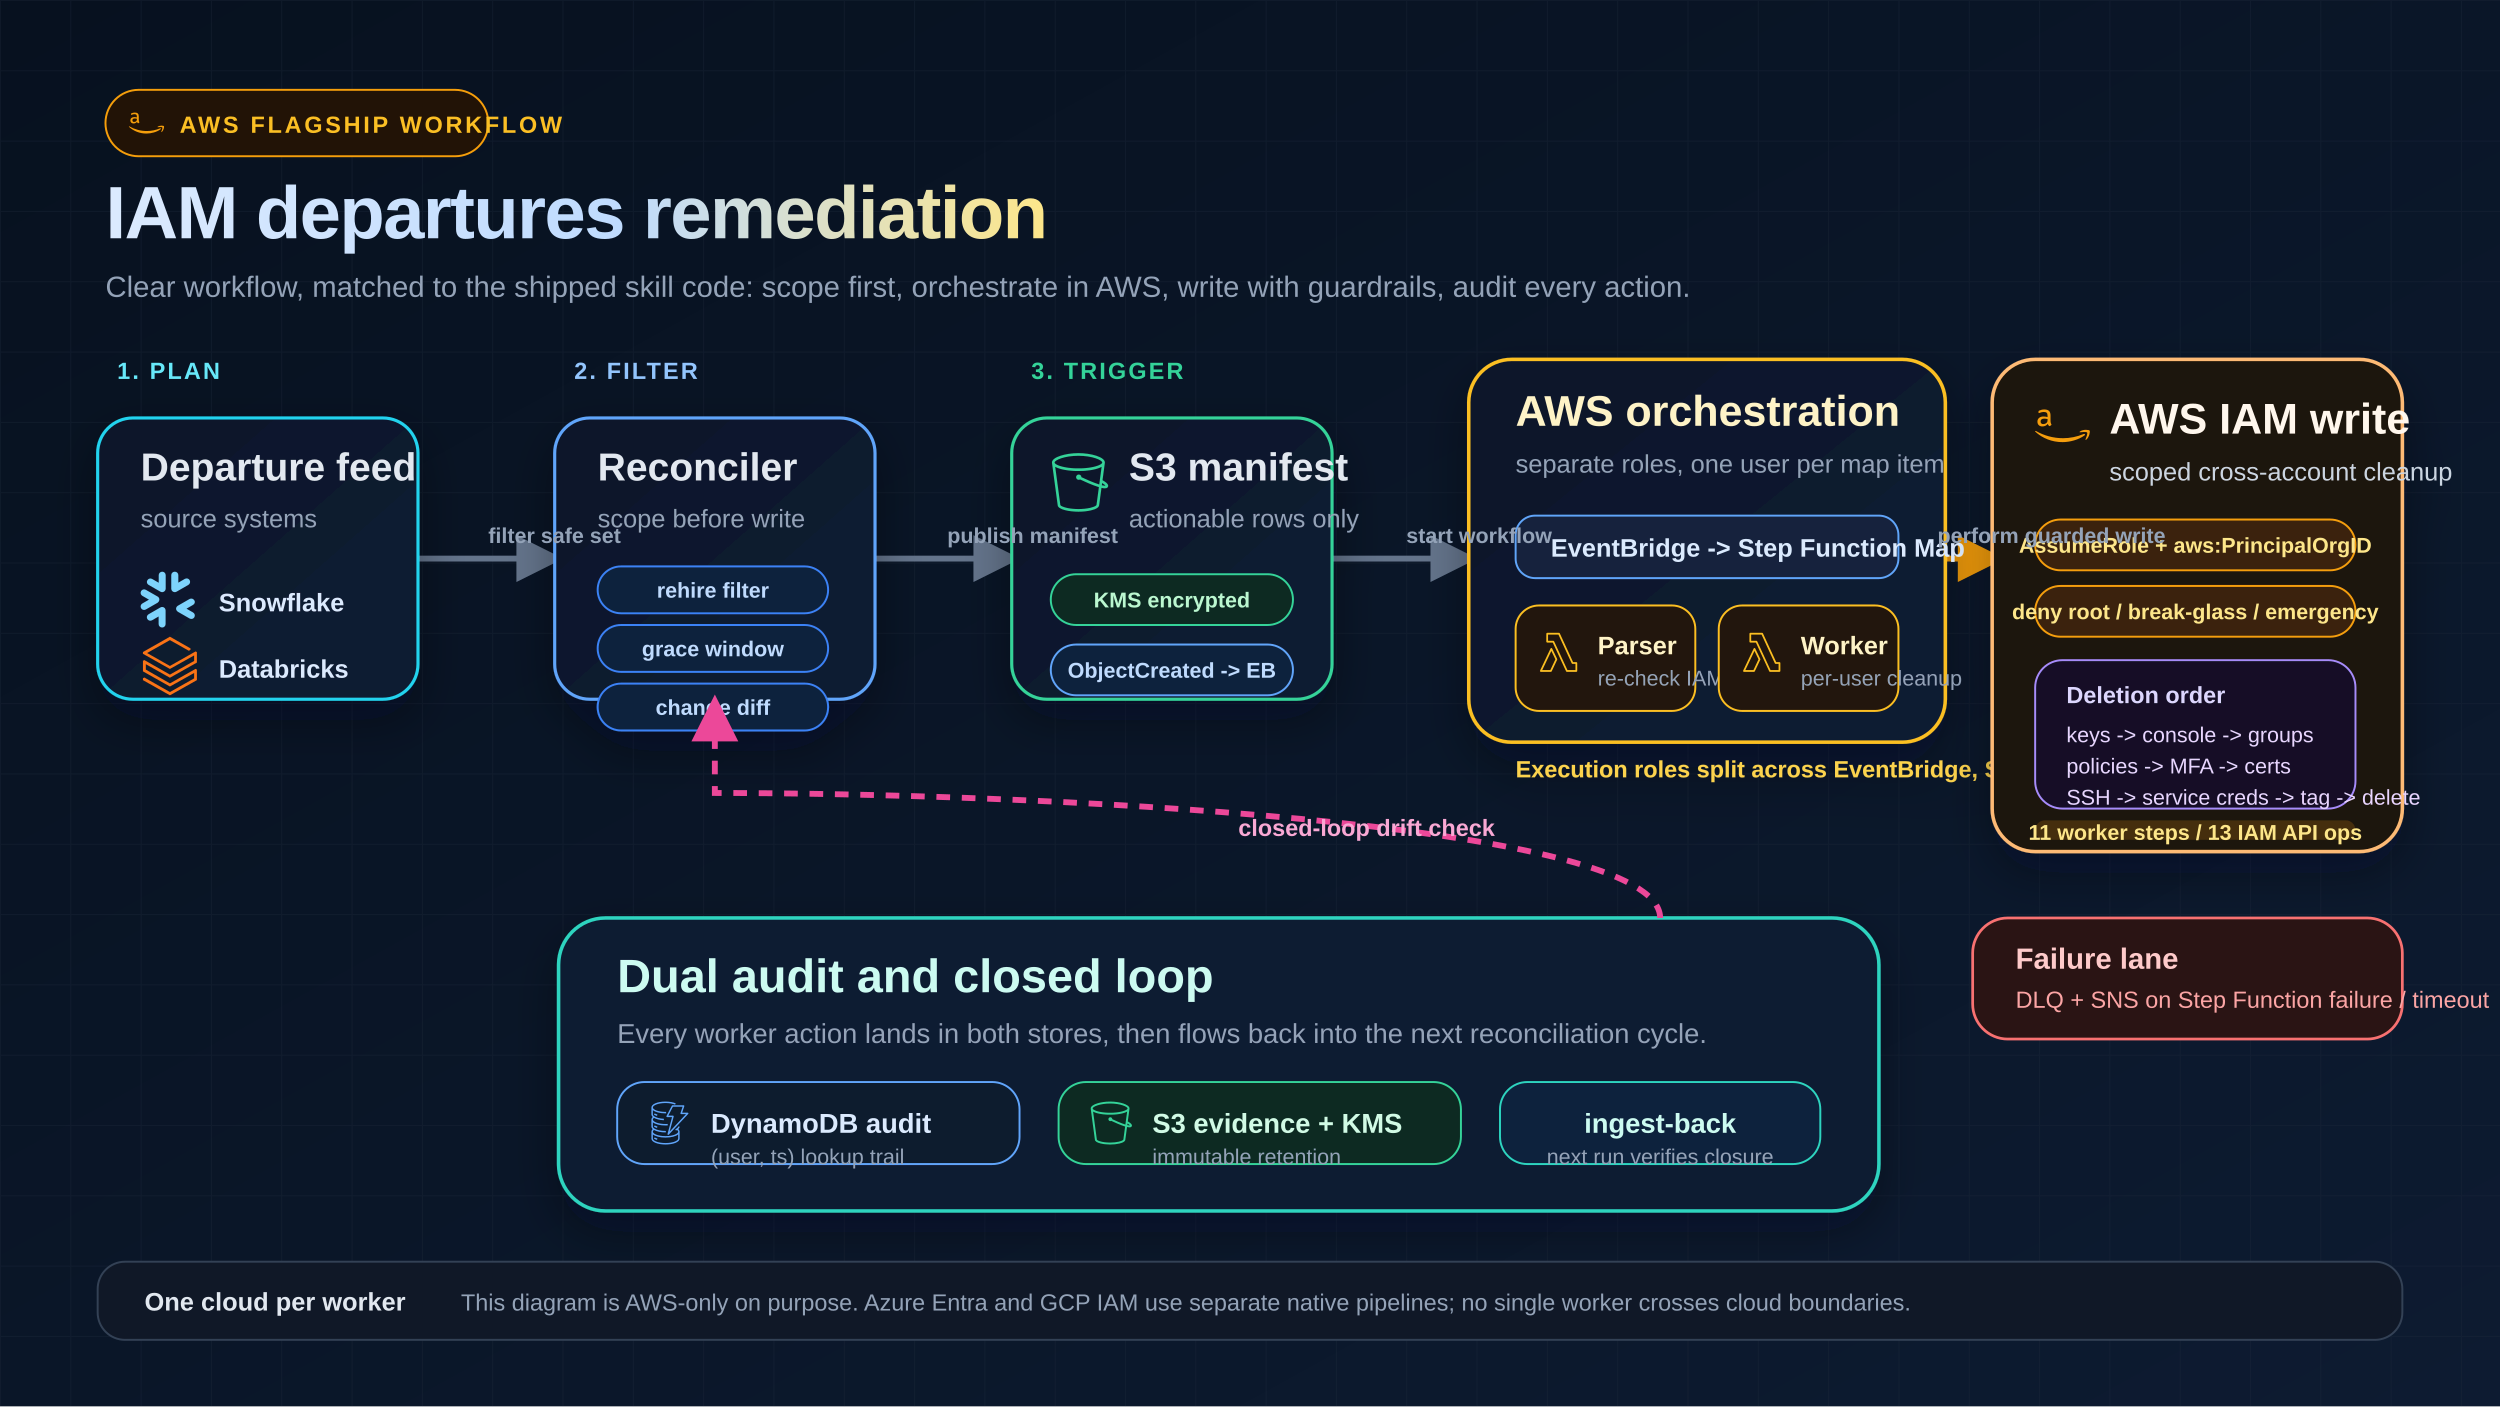
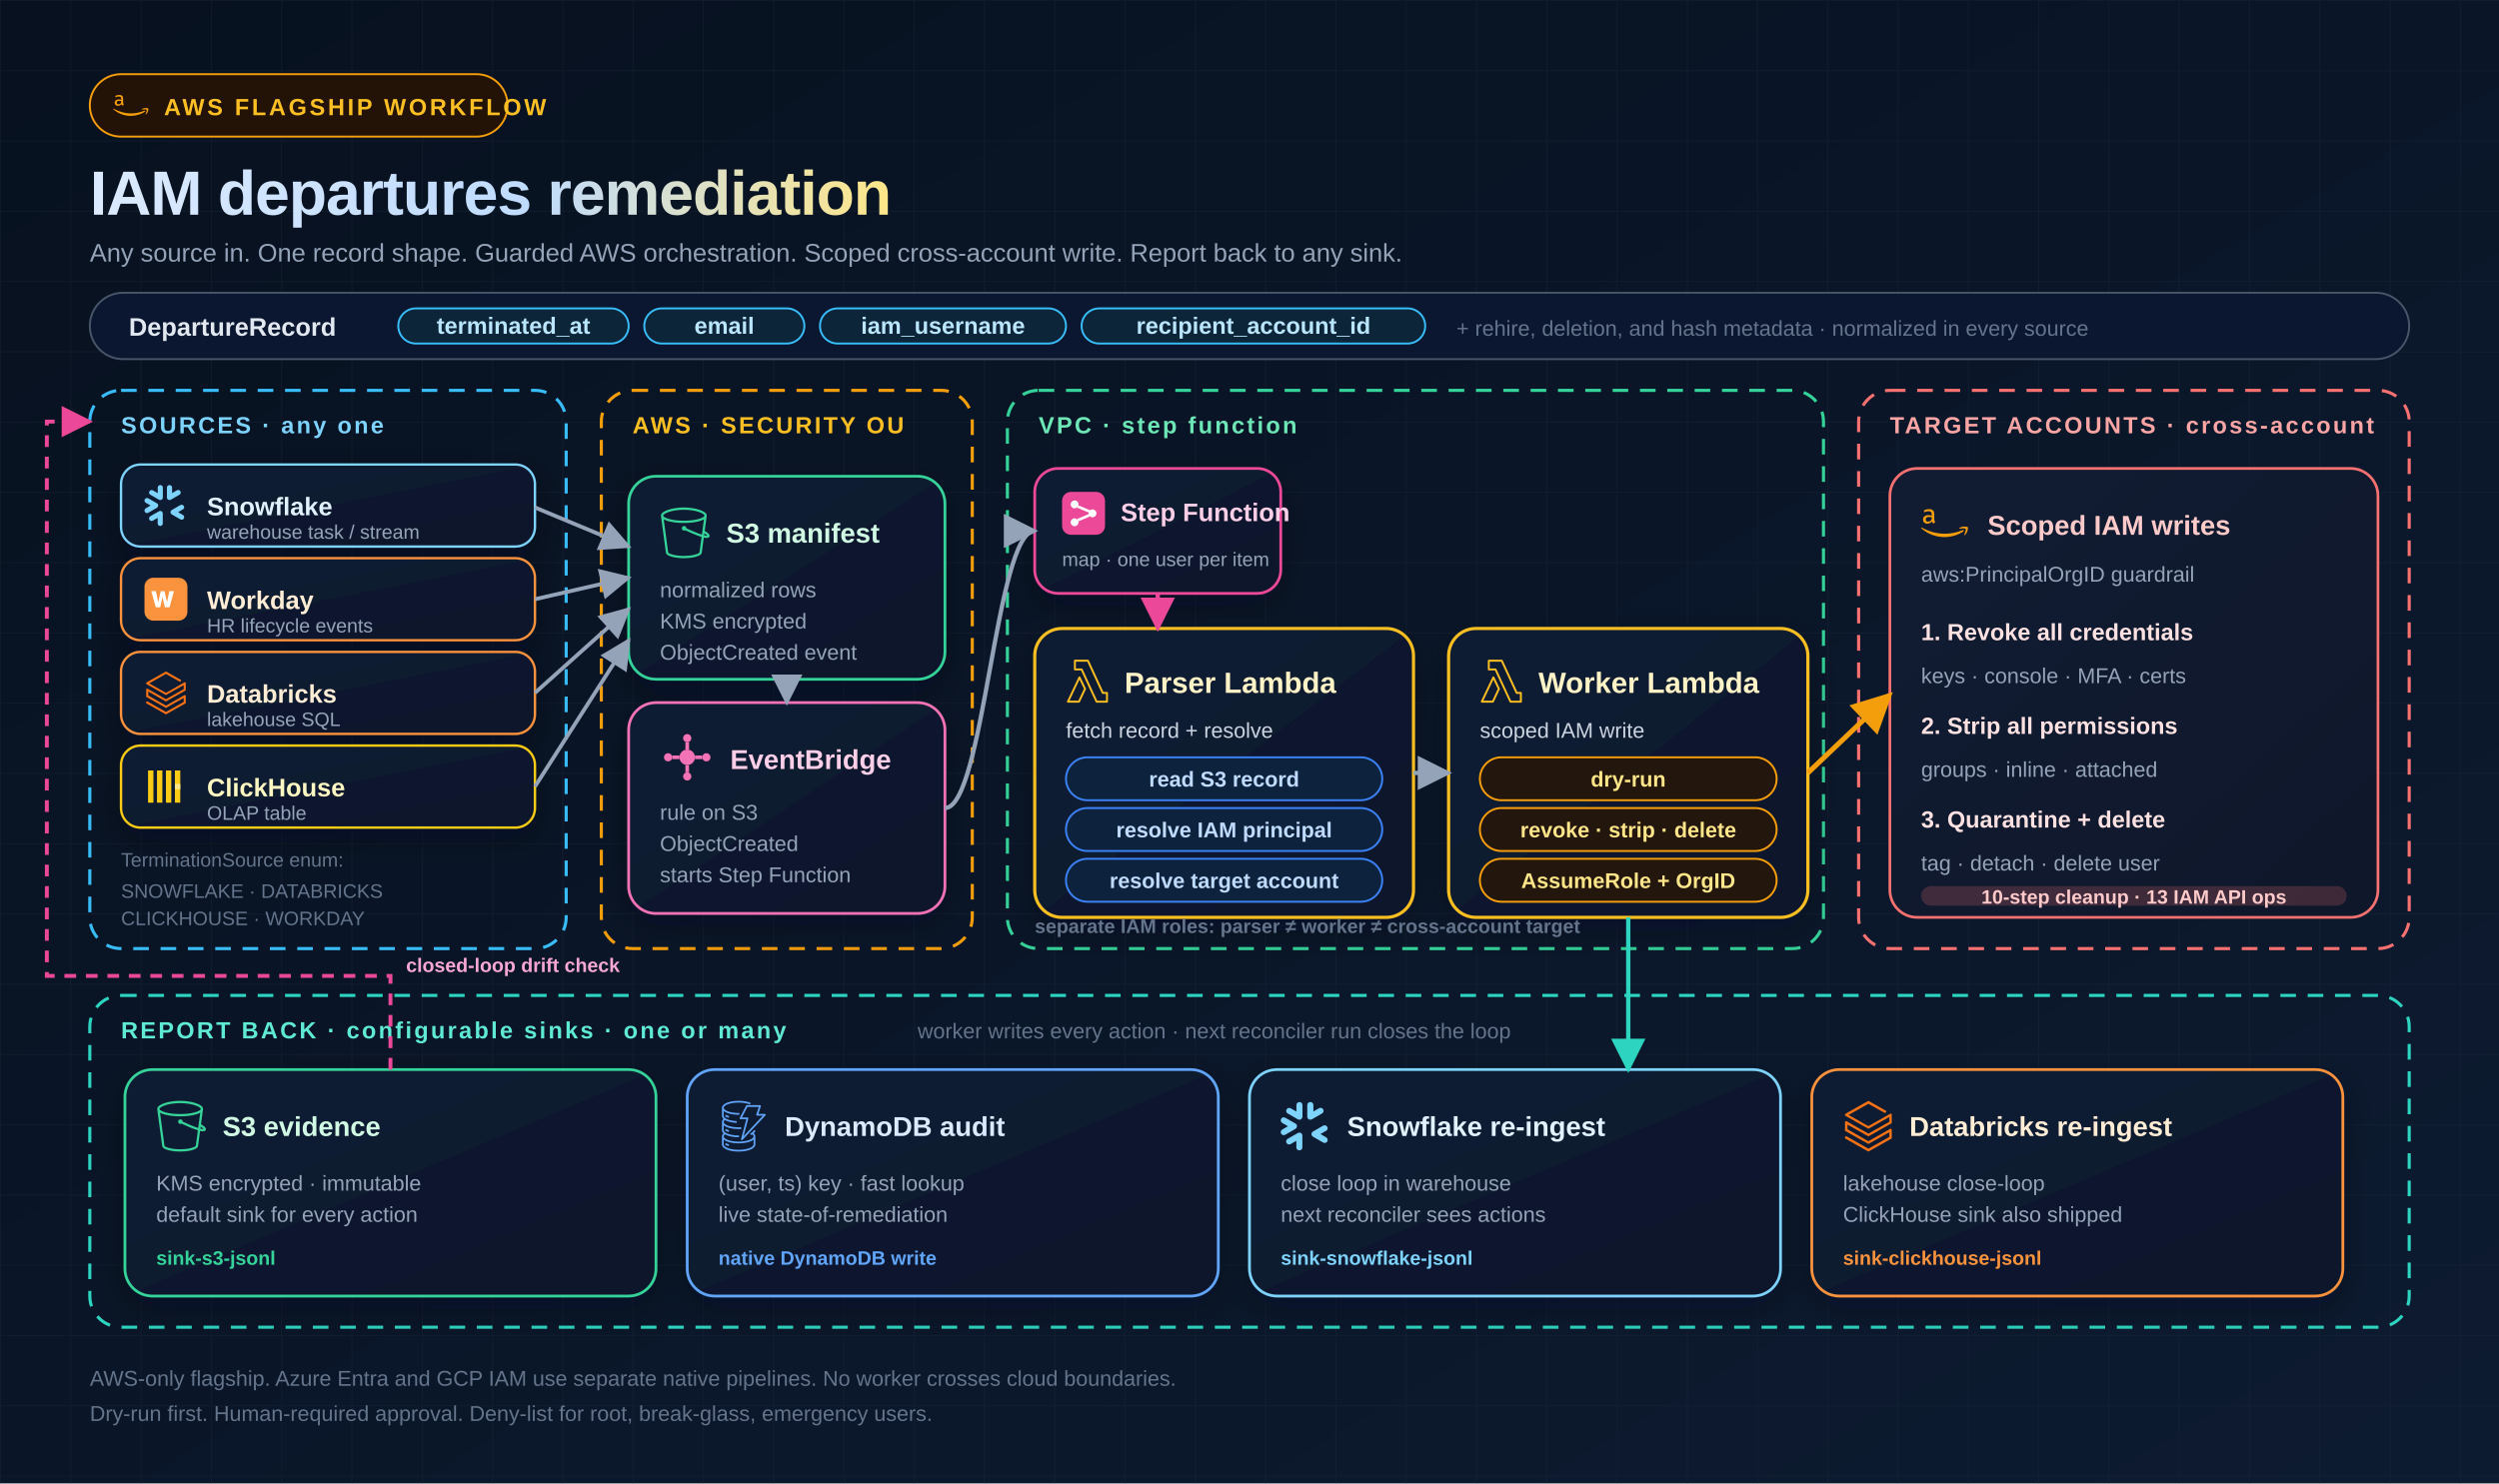
- <svg xmlns="http://www.w3.org/2000/svg" width="1280" height="720" viewBox="0 0 1280 720" role="img" aria-labelledby="title desc">
+ <svg xmlns="http://www.w3.org/2000/svg" width="1280" height="760" viewBox="0 0 1280 760" role="img" aria-labelledby="title desc">
  <defs>
    <linearGradient id="bg" x1="0" y1="0" x2="1" y2="1">
      <stop offset="0%" stop-color="#07111f" />
      <stop offset="100%" stop-color="#0d1b31" />
    </linearGradient>
    <linearGradient id="panel" x1="0" y1="0" x2="1" y2="1">
-       <stop offset="0%" stop-color="#0f172a" />
-       <stop offset="100%" stop-color="#111c33" />
+       <stop offset="0%" stop-color="#111c33" />
+       <stop offset="100%" stop-color="#0f172a" />
    </linearGradient>
    <linearGradient id="headline" x1="0" y1="0" x2="1" y2="0">
      <stop offset="0%" stop-color="#dbeafe" />
      <stop offset="55%" stop-color="#bfdbfe" />
      <stop offset="100%" stop-color="#fde68a" />
    </linearGradient>
    <pattern id="grid" x="0" y="0" width="36" height="36" patternUnits="userSpaceOnUse">
      <path d="M36 0H0V36" fill="none" stroke="#1e293b" stroke-opacity="0.35" stroke-width="1" />
    </pattern>
    <filter id="shadow" x="-20%" y="-20%" width="140%" height="140%">
-       <feDropShadow dx="0" dy="10" stdDeviation="12" flood-color="#020617" flood-opacity="0.35" />
+       <feDropShadow dx="0" dy="6" stdDeviation="8" flood-color="#020617" flood-opacity="0.35" />
    </filter>
    <marker id="arrow" viewBox="0 0 10 10" refX="9" refY="5" markerWidth="8" markerHeight="8" orient="auto">
-       <path d="M0 0 L10 5 L0 10 z" fill="#64748b" />
+       <path d="M0 0 L10 5 L0 10 z" fill="#94a3b8" />
    </marker>
    <marker id="arrowWarm" viewBox="0 0 10 10" refX="9" refY="5" markerWidth="8" markerHeight="8" orient="auto">
      <path d="M0 0 L10 5 L0 10 z" fill="#f59e0b" />
    </marker>
+     <marker id="arrowSink" viewBox="0 0 10 10" refX="9" refY="5" markerWidth="8" markerHeight="8" orient="auto">
+       <path d="M0 0 L10 5 L0 10 z" fill="#2dd4bf" />
+     </marker>
    <marker id="arrowLoop" viewBox="0 0 10 10" refX="9" refY="5" markerWidth="8" markerHeight="8" orient="auto">
      <path d="M0 0 L10 5 L0 10 z" fill="#ec4899" />
    </marker>
    <symbol id="aws" viewBox="0 0 24 24">
      <path fill="#f59e0b" d="M6.763 10.036c0 .296.032.535.088.71.064.176.144.368.256.576.04.063.056.127.056.183 0 .08-.048.16-.152.24l-.503.335a.383.383 0 0 1-.208.072c-.08 0-.16-.04-.239-.112a2.47 2.47 0 0 1-.287-.375 6.18 6.18 0 0 1-.248-.471c-.622.734-1.405 1.101-2.347 1.101-.67 0-1.205-.191-1.596-.574-.391-.384-.59-.894-.59-1.533 0-.678.239-1.23.726-1.644.487-.415 1.133-.623 1.955-.623.272 0 .551.024.846.064.296.04.6.104.918.176v-.583c0-.607-.127-1.03-.375-1.277-.255-.248-.686-.367-1.3-.367-.28 0-.568.031-.863.103-.295.072-.583.16-.862.272a2.287 2.287 0 0 1-.28.104.488.488 0 0 1-.127.023c-.112 0-.168-.08-.168-.247v-.391c0-.128.016-.224.056-.28a.597.597 0 0 1 .224-.167c.279-.144.614-.264 1.005-.36a4.84 4.84 0 0 1 1.246-.151c.95 0 1.644.216 2.091.647.439.43.662 1.085.662 1.963v2.586zm-3.24 1.214c.263 0 .534-.048.822-.144.287-.096.543-.271.758-.51.128-.152.224-.32.272-.512.047-.191.08-.423.08-.694v-.335a6.66 6.66 0 0 0-.735-.136 6.02 6.02 0 0 0-.75-.048c-.535 0-.926.104-1.19.32-.263.215-.39.518-.39.917 0 .375.095.655.295.846.191.2.47.296.838.296zM21.698 16.207c-2.626 1.94-6.442 2.969-9.722 2.969-4.598 0-8.74-1.7-11.87-4.526-.247-.223-.024-.527.272-.351 3.384 1.963 7.559 3.153 11.877 3.153 2.914 0 6.114-.607 9.06-1.852.439-.2.814.287.383.607zM22.792 14.961c-.336-.43-2.22-.207-3.074-.103-.255.032-.295-.192-.063-.36 1.5-1.053 3.967-.75 4.254-.399.287.36-.08 2.826-1.485 4.007-.215.184-.423.088-.327-.151.32-.79 1.03-2.57.695-2.994z" />
    </symbol>
    <symbol id="lambda" viewBox="0 0 24 24">
      <path fill="#fbbf24" d="M4.986 0c-.294.003-.533.247-.534.548L4.446 5.456c0 .145.06.283.159.389a.532.532 0 0 0 .381.156h3.428l8.197 17.68a.536.536 0 0 0 .488.318h5.811c.297 0 .543-.245.543-.548V18.544c0-.303-.239-.548-.542-.548h-2.014L12.739.315C12.647.124 12.456 0 12.245 0h-7.254Zm.54 1.091h6.368l8.16 17.68a.536.536 0 0 0 .488.318h1.818v3.817H17.437L9.24 5.226a.536.536 0 0 0-.488-.318H5.522Zm2.014 8.237c-.21.001-.394.119-.486.31L.6 23.213a.551.551 0 0 0 .031.528.533.533 0 0 0 .454.25h6.169a.547.547 0 0 0 .497-.31l3.38-7.166a.54.54 0 0 0-.003-.469L8.036 9.637a.547.547 0 0 0-.494-.31Zm.006 1.804 2.488 5.152-3.121 6.621H1.946Z" />
    </symbol>
    <symbol id="s3" viewBox="0 0 24 24">
      <path fill="#34d399" d="M20.913 13.147l.12-.895c.947.576 1.258.922 1.354 1.071-.16.031-.562.046-1.474-.176zm-2.174 7.988a.547.547 0 0 0-.005.073c0 .084-.207.405-1.124.768a10.28 10.28 0 0 1-1.438.432c-1.405.325-3.128.504-4.853.504-4.612 0-7.412-1.184-7.412-1.704a.547.547 0 0 0-.005-.073L1.81 5.602c.135.078.28.154.432.227.042.02.086.038.128.057.134.062.272.122.417.18l.179.069c.154.058.314.114.478.168.043.013.084.029.13.043.207.065.423.127.646.187l.176.044c.175.044.353.087.534.127a23.414 23.414 0 0 0 .843.17l.121.023c.252.045.508.085.768.122.071.011.144.02.216.03.2.027.4.053.604.077l.24.027c.245.026.49.05.74.07l.081.009c.275.022.552.04.83.056l.233.012c.21.01.422.018.633.025a33.088 33.088 0 0 0 2.795-.026l.232-.011c.278-.016.555-.034.83-.056l.08-.008c.25-.02.497-.045.742-.072l.238-.026c.205-.024.408-.05.609-.077.07-.01.141-.019.211-.03.261-.037.519-.078.772-.122l.111-.02c.215-.04.427-.082.634-.125l.212-.047c.186-.041.368-.085.546-.13l.166-.042c.225-.06.444-.122.654-.189.04-.012.077-.026.115-.038a10.6 10.6 0 0 0 .493-.173c.058-.021.114-.044.17-.066.15-.06.293-.12.43-.185.038-.017.079-.034.116-.052.153-.073.3-.15.436-.228l-.976 7.245c-2.488-.78-5.805-2.292-7.311-3a1.09 1.09 0 0 0-1.088-1.085c-.6 0-1.088.489-1.088 1.088 0 .6.488 1.089 1.088 1.089.196 0 .378-.056.537-.148 1.72.812 5.144 2.367 7.715 3.15zm-7.42-20.047c5.677 0 9.676 1.759 9.75 2.736l-.014.113c-.01.033-.031.067-.048.101-.015.028-.026.057-.047.087-.024.033-.058.068-.09.102-.028.03-.051.06-.084.09-.038.035-.087.07-.133.105-.04.03-.074.06-.119.091-.053.036-.116.071-.177.107-.05.03-.095.06-.15.09-.068.036-.147.073-.222.11-.059.028-.114.057-.177.085-.084.038-.177.074-.268.111-.068.027-.13.054-.203.082-.097.036-.205.072-.31.107-.075.026-.148.053-.228.079-.111.035-.233.069-.35.103-.085.024-.165.05-.253.073-.124.034-.258.065-.389.098-.093.022-.181.046-.278.068-.139.032-.287.061-.433.091-.098.02-.191.041-.293.06-.155.03-.32.057-.482.084-.1.018-.198.036-.302.052-.166.026-.342.048-.515.072-.11.014-.213.03-.325.044-.181.023-.372.041-.56.06-.11.012-.218.025-.332.036-.188.016-.386.029-.58.043-.122.009-.24.02-.364.028-.207.012-.422.02-.635.028-.12.005-.234.012-.354.016a35.605 35.605 0 0 1-2.069 0c-.12-.004-.234-.011-.352-.016-.214-.008-.43-.016-.637-.028-.122-.008-.238-.02-.36-.027-.195-.015-.394-.028-.584-.044-.11-.01-.215-.024-.324-.035-.19-.02-.384-.038-.568-.06l-.315-.044c-.176-.024-.355-.046-.525-.073-.1-.015-.192-.033-.29-.05-.167-.028-.335-.055-.494-.086-.096-.018-.183-.038-.276-.056-.151-.032-.305-.062-.45-.095-.09-.02-.173-.043-.26-.064-.138-.034-.277-.067-.407-.102-.082-.022-.157-.046-.235-.069a11.75 11.75 0 0 1-.368-.108c-.075-.024-.141-.049-.213-.073-.11-.037-.223-.075-.325-.113-.067-.025-.125-.051-.188-.077-.096-.038-.195-.076-.282-.115-.06-.027-.11-.054-.166-.08-.08-.039-.162-.077-.233-.116-.052-.028-.094-.055-.142-.084-.063-.038-.13-.075-.185-.113-.043-.029-.075-.058-.113-.086-.048-.037-.098-.073-.139-.11-.032-.029-.054-.057-.08-.087-.033-.035-.069-.07-.093-.104-.02-.03-.031-.058-.046-.086-.018-.035-.039-.068-.049-.102l-.015-.113c.076-.977 4.074-2.736 9.748-2.736zm12.182 12.124c-.118-.628-.84-1.291-2.31-2.128l.963-7.16a.531.531 0 0 0 .005-.073C22.16 1.581 16.447 0 11.32 0 6.194 0 .482 1.581.482 3.851a.58.58 0 0 0 .005.072L2.819 21.25c.071 2.002 5.236 2.75 8.5 2.75 1.805 0 3.615-.188 5.098-.531.598-.138 1.133-.3 1.592-.48 1.18-.467 1.789-1.053 1.813-1.739l.945-7.018c.557.131 1.016.197 1.389.197.54 0 .902-.137 1.134-.413a.956.956 0 0 0 .21-.804Z" />
    </symbol>
    <symbol id="dynamo" viewBox="0 0 24 24">
      <path fill="#60a5fa" d="M16.606 20.705v-2.371c-1.263 1.082-3.884 1.795-7.066 1.795-3.184 0-5.805-.714-7.068-1.797v2.369c0 1.168 2.903 2.47 7.068 2.47 4.16 0 7.06-1.3 7.066-2.466zm.001-6.765l.817-.005v.005c0 .517-.258.998-.75 1.441.601.54.75 1.071.75 1.449a1661.7 1661.7 0 0 0 0 3.87c0 1.881-3.389 3.3-7.884 3.3-4.471 0-7.846-1.404-7.88-3.27a583.119 583.119 0 0 1-.003-3.909c.001-.375.15-.9.745-1.437-.592-.538-.743-1.062-.746-1.435v-3.892c.002-.377.153-.903.747-1.438-.593-.54-.744-1.062-.747-1.435 0-1.357-.002-2.735.002-3.897C1.674 1.412 5.056 0 9.54 0c2.159 0 4.233.356 5.689.974l-.315.766c-1.36-.58-3.319-.91-5.374-.91-4.165 0-7.067 1.3-7.067 2.47 0 1.168 2.902 2.47 7.067 2.47.115 0 .222 0 .334-.005l.033.828c-.122.006-.245.006-.367.006-3.184 0-5.805-.714-7.068-1.798v2.38c.005.45.45.843.821 1.093 1.116.736 3.114 1.239 5.34 1.342l-.037.829c-2.254-.105-4.23-.59-5.5-1.332-.318.245-.623.573-.623.952 0 1.168 2.902 2.47 7.067 2.47.411 0 .812-.014 1.203-.042l.06.826c-.41.03-.833.045-1.263.045-3.184 0-5.805-.713-7.068-1.797v2.368c.005.462.449.855.821 1.104 1.275.842 3.67 1.366 6.247 1.366h.182v.83H9.54c-2.62 0-4.99-.507-6.444-1.359-.317.245-.623.574-.623.954 0 1.168 2.902 2.47 7.067 2.47 4.159 0 7.058-1.298 7.066-2.465v-.007c0-.377-.303-.705-.62-.948a5.732 5.732 0 0 1-.662.336l-.316-.764c.3-.128.56-.266.776-.412.376-.254.823-.651.823-1.1zm4.377-6.915h-2.717a.406.406 0 0 1-.332-.173.42.42 0 0 1-.055-.375l1.204-3.597h-5.403l-2.583 4.974h2.623c.128 0 .248.06.325.164a.418.418 0 0 1 .069.36l-2.249 8.365zm1.249-.128l-10.89 11.608a.408.408 0 0 1-.498.075.418.418 0 0 1-.192-.471l2.534-9.426h-2.766a.407.407 0 0 1-.349-.2.418.418 0 0 1-.012-.407l3.014-5.804a.408.408 0 0 1 .36-.222h6.22c.132 0 .256.065.332.174a.422.422 0 0 1 .055.374l-1.204 3.598h3.1c.164 0 .31.099.375.251a.422.422 0 0 1-.08.45zM3.085 20.723a8.107 8.107 0 0 0 1.72.72l.233-.794a7.32 7.32 0 0 1-1.546-.645zm1.72-5.984l.233-.795a7.262 7.262 0 0 1-1.546-.646l-.407.72a8.051 8.051 0 0 0 1.72.72zm-1.72-7.427l.407-.719c.418.244.939.462 1.546.646l-.232.794a8.046 8.046 0 0 1-1.72-.72Z" />
    </symbol>
    <symbol id="snowflake" viewBox="0 0 24 24">
      <path fill="#7dd3fc" d="M7.602 12.4c.038-.151.076-.304.076-.456 0-.114-.038-.228-.038-.342-.114-.343-.304-.647-.646-.838l-4.87-2.777c-.685-.38-1.56-.152-1.94.533-.381.685-.153 1.56.532 1.94l2.701 1.56-2.701 1.56c-.685.38-.913 1.256-.533 1.94.38.685 1.256.914 1.94.533l4.832-2.777c.343-.267.571-.533.647-.876zm1.332 2.626c-.266-.038-.57.038-.837.19l-4.832 2.777c-.685.38-.913 1.256-.532 1.94.38.686 1.255.914 1.94.533l2.701-1.56v3.12c0 .8.647 1.408 1.446 1.408.799 0 1.407-.647 1.407-1.408v-5.592c0-.761-.57-1.37-1.293-1.408zm4.946-6.088c.266.038.57-.038.837-.19l4.832-2.777c.685-.38.913-1.256.532-1.94-.38-.686-1.255-.914-1.94-.533l-2.701 1.56V1.975c0-.799-.647-1.408-1.446-1.408-.799 0-1.446.609-1.446 1.408V7.53c0 .76.609 1.37 1.332 1.407zM3.265 5.97l4.832 2.777c.266.152.533.19.837.19.723-.038 1.331-.684 1.331-1.407V1.975c0-.799-.646-1.408-1.407-1.408-.799 0-1.446.647-1.446 1.408v3.12l-2.701-1.56c-.685-.38-1.56-.152-1.94.533-.419.646-.19 1.521.494 1.902zm18.22 8.184l-2.701 1.56 2.7 1.56c.686.38.914 1.256.533 1.94-.38.685-1.255.913-1.94.533l-4.832-2.778a1.644 1.644 0 01-.647-.798c-.037-.153-.076-.305-.076-.457 0-.114.039-.228.039-.342.114-.343.342-.647.646-.837l4.832-2.778c.685-.38 1.56-.152 1.94.533.457.609.19 1.484-.494 1.864z" />
    </symbol>
    <symbol id="databricks" viewBox="0 0 24 24">
      <path fill="#f97316" d="M.95 14.184L12 20.403l9.919-5.55v2.21L12 22.662l-10.484-5.96-.565.308v.77L12 24l11.05-6.218v-4.317l-.515-.309L12 19.118l-9.867-5.653v-2.21L12 16.805l11.05-6.218V6.32l-.515-.308L12 11.974 2.647 6.681 12 1.388l7.76 4.368.668-.411v-.566L12 0 .95 6.27v.72L12 13.207l9.919-5.55v2.26L12 15.52 1.516 9.56l-.565.308Z" />
    </symbol>
+     <symbol id="workday" viewBox="0 0 24 24">
+       <rect x="0" y="0" width="24" height="24" rx="5" fill="#fb923c" />
+       <path fill="#ffffff" d="M3.8 7.5h2.6l1.3 6.2 1.4-6.2h2.1l1.4 6.2 1.3-6.2h2.6l-2.5 9h-2.6l-1.3-5.7-1.3 5.7H6.3z" />
+     </symbol>
+     <symbol id="clickhouse" viewBox="0 0 24 24">
+       <rect x="2" y="3" width="3" height="18" fill="#facc15" />
+       <rect x="7" y="3" width="3" height="18" fill="#facc15" />
+       <rect x="12" y="3" width="3" height="18" fill="#facc15" />
+       <rect x="17" y="3" width="3" height="18" fill="#facc15" />
+       <rect x="17" y="10.5" width="3" height="3" fill="#fde68a" />
+     </symbol>
+     <symbol id="eventbridge" viewBox="0 0 24 24">
+       <circle cx="12" cy="12" r="3.4" fill="#f472b6" />
+       <circle cx="3.6" cy="12" r="1.8" fill="#f472b6" />
+       <circle cx="20.4" cy="12" r="1.8" fill="#f472b6" />
+       <circle cx="12" cy="3.6" r="1.8" fill="#f472b6" />
+       <circle cx="12" cy="20.4" r="1.8" fill="#f472b6" />
+       <line x1="5.4" y1="12" x2="8.6" y2="12" stroke="#f472b6" stroke-width="1.6" />
+       <line x1="15.4" y1="12" x2="18.6" y2="12" stroke="#f472b6" stroke-width="1.6" />
+       <line x1="12" y1="5.4" x2="12" y2="8.6" stroke="#f472b6" stroke-width="1.6" />
+       <line x1="12" y1="15.4" x2="12" y2="18.6" stroke="#f472b6" stroke-width="1.6" />
+     </symbol>
+     <symbol id="sfn" viewBox="0 0 24 24">
+       <rect x="0" y="0" width="24" height="24" rx="5" fill="#ec4899" />
+       <circle cx="7" cy="7" r="2.2" fill="#ffffff" />
+       <circle cx="17" cy="12" r="2.2" fill="#ffffff" />
+       <circle cx="7" cy="17" r="2.2" fill="#ffffff" />
+       <line x1="8.8" y1="8.2" x2="15.4" y2="11.0" stroke="#ffffff" stroke-width="1.5" />
+       <line x1="15.4" y1="13.0" x2="8.8" y2="15.8" stroke="#ffffff" stroke-width="1.5" />
+     </symbol>
  </defs>
-   <rect width="1280" height="720" fill="url(#bg)" />
-   <rect width="1280" height="720" fill="url(#grid)" />
+   <rect width="1280" height="760" fill="url(#bg)" />
+   <rect width="1280" height="760" fill="url(#grid)" />
  <g font-family="Segoe UI, ui-sans-serif, Arial, sans-serif">
-     <g transform="translate(54,46)">
-       <rect x="0" y="0" width="196" height="34" rx="17" fill="#221306" stroke="#f59e0b" />
-       <use href="#aws" x="12" y="8" width="18" height="18" />
-       <text x="38" y="22" fill="#fbbf24" font-size="12" font-weight="800" letter-spacing="1.4">AWS FLAGSHIP WORKFLOW</text>
-     </g>
-     <text x="54" y="122" fill="url(#headline)" font-size="38" font-weight="900" letter-spacing="-0.8">IAM departures remediation</text>
-     <text x="54" y="152" fill="#94a3b8" font-size="15">Clear workflow, matched to the shipped skill code: scope first, orchestrate in AWS, write with guardrails, audit every action.</text>
-     <g font-size="12" font-weight="800" letter-spacing="1.1">
-       <text x="60" y="194" fill="#67e8f9">1. PLAN</text>
-       <text x="294" y="194" fill="#93c5fd">2. FILTER</text>
-       <text x="528" y="194" fill="#34d399">3. TRIGGER</text>
-       <text x="762" y="194" fill="#fbbf24">4. ORCHESTRATE</text>
-       <text x="1032" y="194" fill="#fdba74">5. WRITE</text>
-     </g>
-     <path d="M214,286 L286,286" fill="none" stroke="#64748b" stroke-width="3" marker-end="url(#arrow)" />
-     <path d="M448,286 L520,286" fill="none" stroke="#64748b" stroke-width="3" marker-end="url(#arrow)" />
-     <path d="M682,286 L754,286" fill="none" stroke="#64748b" stroke-width="3" marker-end="url(#arrow)" />
-     <path d="M976,286 L1024,286" fill="none" stroke="#f59e0b" stroke-width="3" marker-end="url(#arrowWarm)" />
-     <g filter="url(#shadow)">
-       <rect x="50" y="214" width="164" height="144" rx="18" fill="url(#panel)" stroke="#22d3ee" stroke-width="1.6" />
-       <text x="72" y="246" fill="#e2e8f0" font-size="20" font-weight="800">Departure feed</text>
-       <text x="72" y="270" fill="#94a3b8" font-size="13">source systems</text>
-       <use href="#snowflake" x="72" y="292" width="30" height="30" />
-       <text x="112" y="313" fill="#dbeafe" font-size="13" font-weight="700">Snowflake</text>
-       <use href="#databricks" x="72" y="326" width="30" height="30" />
-       <text x="112" y="347" fill="#dbeafe" font-size="13" font-weight="700">Databricks</text>
-     </g>
-     <g filter="url(#shadow)">
-       <rect x="284" y="214" width="164" height="144" rx="18" fill="url(#panel)" stroke="#60a5fa" stroke-width="1.6" />
-       <text x="306" y="246" fill="#e2e8f0" font-size="20" font-weight="800">Reconciler</text>
-       <text x="306" y="270" fill="#94a3b8" font-size="13">scope before write</text>
-       <rect x="306" y="290" width="118" height="24" rx="12" fill="#10233d" stroke="#3b82f6" />
-       <text x="365" y="306" text-anchor="middle" fill="#bfdbfe" font-size="11" font-weight="700">rehire filter</text>
-       <rect x="306" y="320" width="118" height="24" rx="12" fill="#10233d" stroke="#3b82f6" />
-       <text x="365" y="336" text-anchor="middle" fill="#bfdbfe" font-size="11" font-weight="700">grace window</text>
-       <rect x="306" y="350" width="118" height="24" rx="12" fill="#10233d" stroke="#3b82f6" />
-       <text x="365" y="366" text-anchor="middle" fill="#bfdbfe" font-size="11" font-weight="700">change diff</text>
-     </g>
-     <g filter="url(#shadow)">
-       <rect x="518" y="214" width="164" height="144" rx="18" fill="url(#panel)" stroke="#34d399" stroke-width="1.6" />
-       <use href="#s3" x="538" y="232" width="30" height="30" />
-       <text x="578" y="246" fill="#e2e8f0" font-size="20" font-weight="800">S3 manifest</text>
-       <text x="578" y="270" fill="#94a3b8" font-size="13">actionable rows only</text>
-       <rect x="538" y="294" width="124" height="26" rx="13" fill="#0c2c23" stroke="#34d399" />
-       <text x="600" y="311" text-anchor="middle" fill="#bbf7d0" font-size="11" font-weight="700">KMS encrypted</text>
-       <rect x="538" y="330" width="124" height="26" rx="13" fill="#10233d" stroke="#60a5fa" />
-       <text x="600" y="347" text-anchor="middle" fill="#bfdbfe" font-size="11" font-weight="700">ObjectCreated -&gt; EB</text>
-     </g>
-     <g filter="url(#shadow)">
-       <rect x="752" y="184" width="244" height="196" rx="22" fill="url(#panel)" stroke="#fbbf24" stroke-width="1.8" />
-       <text x="776" y="218" fill="#fef3c7" font-size="22" font-weight="800">AWS orchestration</text>
-       <text x="776" y="242" fill="#94a3b8" font-size="13">separate roles, one user per map item</text>
-       <rect x="776" y="264" width="196" height="32" rx="10" fill="#15233d" stroke="#60a5fa" />
-       <text x="794" y="285" fill="#dbeafe" font-size="13" font-weight="800">EventBridge -&gt; Step Function Map</text>
-       <rect x="776" y="310" width="92" height="54" rx="12" fill="#241607" stroke="#fbbf24" />
-       <use href="#lambda" x="788" y="324" width="20" height="20" />
-       <text x="818" y="335" fill="#fef3c7" font-size="13" font-weight="800">Parser</text>
-       <text x="818" y="351" fill="#94a3b8" font-size="11">re-check IAM state</text>
-       <rect x="880" y="310" width="92" height="54" rx="12" fill="#241607" stroke="#fbbf24" />
-       <use href="#lambda" x="892" y="324" width="20" height="20" />
-       <text x="922" y="335" fill="#fef3c7" font-size="13" font-weight="800">Worker</text>
-       <text x="922" y="351" fill="#94a3b8" font-size="11">per-user cleanup</text>
-       <rect x="776" y="318" width="196" height="1.5" fill="#000000" opacity="0" />
-       <text x="776" y="398" fill="#fcd34d" font-size="12" font-weight="700">Execution roles split across EventBridge, SFN, parser, worker</text>
-     </g>
-     <g filter="url(#shadow)">
-       <rect x="1020" y="184" width="210" height="252" rx="22" fill="#1d1409" stroke="#fdba74" stroke-width="1.8" />
-       <use href="#aws" x="1042" y="204" width="28" height="28" />
-       <text x="1080" y="222" fill="#fff7ed" font-size="22" font-weight="800">AWS IAM write</text>
-       <text x="1080" y="246" fill="#cbd5e1" font-size="13">scoped cross-account cleanup</text>
-       <rect x="1042" y="266" width="164" height="26" rx="13" fill="#3a2410" stroke="#f59e0b" />
-       <text x="1124" y="283" text-anchor="middle" fill="#fde68a" font-size="11" font-weight="700">AssumeRole + aws:PrincipalOrgID</text>
-       <rect x="1042" y="300" width="164" height="26" rx="13" fill="#3a2410" stroke="#f59e0b" />
-       <text x="1124" y="317" text-anchor="middle" fill="#fde68a" font-size="11" font-weight="700">deny root / break-glass / emergency</text>
-       <rect x="1042" y="338" width="164" height="76" rx="14" fill="#131125" stroke="#a78bfa" />
-       <text x="1058" y="360" fill="#ddd6fe" font-size="12" font-weight="800">Deletion order</text>
-       <text x="1058" y="380" fill="#e9d5ff" font-size="11">keys -&gt; console -&gt; groups</text>
-       <text x="1058" y="396" fill="#e9d5ff" font-size="11">policies -&gt; MFA -&gt; certs</text>
-       <text x="1058" y="412" fill="#e9d5ff" font-size="11">SSH -&gt; service creds -&gt; tag -&gt; delete</text>
-       <rect x="1042" y="420" width="164" height="10" rx="5" fill="#f59e0b" opacity="0.18" />
-       <text x="1124" y="430" text-anchor="middle" fill="#fde68a" font-size="11" font-weight="800">11 worker steps / 13 IAM API ops</text>
-     </g>
-     <g font-size="11" font-weight="700" fill="#94a3b8">
-       <text x="250" y="278">filter safe set</text>
-       <text x="485" y="278">publish manifest</text>
-       <text x="720" y="278">start workflow</text>
-       <text x="992" y="278">perform guarded write</text>
-     </g>
-     <g filter="url(#shadow)">
-       <rect x="286" y="470" width="676" height="150" rx="24" fill="#0f1b33" stroke="#2dd4bf" stroke-width="1.8" />
-       <text x="316" y="508" fill="#ccfbf1" font-size="24" font-weight="800">Dual audit and closed loop</text>
-       <text x="316" y="534" fill="#94a3b8" font-size="14">Every worker action lands in both stores, then flows back into the next reconciliation cycle.</text>
-       <rect x="316" y="554" width="206" height="42" rx="14" fill="#0b1b2e" stroke="#60a5fa" />
-       <use href="#dynamo" x="332" y="564" width="22" height="22" />
-       <text x="364" y="580" fill="#dbeafe" font-size="14" font-weight="800">DynamoDB audit</text>
-       <text x="364" y="596" fill="#94a3b8" font-size="11">(user, ts) lookup trail</text>
-       <rect x="542" y="554" width="206" height="42" rx="14" fill="#0c2c23" stroke="#34d399" />
-       <use href="#s3" x="558" y="564" width="22" height="22" />
-       <text x="590" y="580" fill="#d1fae5" font-size="14" font-weight="800">S3 evidence + KMS</text>
-       <text x="590" y="596" fill="#94a3b8" font-size="11">immutable retention</text>
-       <rect x="768" y="554" width="164" height="42" rx="14" fill="#10233d" stroke="#2dd4bf" />
-       <text x="850" y="580" text-anchor="middle" fill="#ccfbf1" font-size="14" font-weight="800">ingest-back</text>
-       <text x="850" y="596" text-anchor="middle" fill="#94a3b8" font-size="11">next run verifies closure</text>
-     </g>
-     <path d="M850,470 C850,420 520,406 366,406 L366,358" fill="none" stroke="#ec4899" stroke-width="3" stroke-dasharray="7 6" marker-end="url(#arrowLoop)" />
-     <text x="634" y="428" fill="#f9a8d4" font-size="12" font-weight="800">closed-loop drift check</text>
+     <g transform="translate(46,38)">
+       <rect x="0" y="0" width="214" height="32" rx="16" fill="#221306" stroke="#f59e0b" />
+       <use href="#aws" x="12" y="7" width="18" height="18" />
+       <text x="38" y="21" fill="#fbbf24" font-size="12" font-weight="800" letter-spacing="1.4">AWS FLAGSHIP WORKFLOW</text>
+     </g>
+     <text x="46" y="110" fill="url(#headline)" font-size="32" font-weight="900" letter-spacing="-0.5">IAM departures remediation</text>
+     <text x="46" y="134" fill="#94a3b8" font-size="13">Any source in. One record shape. Guarded AWS orchestration. Scoped cross-account write. Report back to any sink.</text>
    <g>
-       <rect x="1010" y="470" width="220" height="62" rx="18" fill="#2a1414" stroke="#f87171" stroke-width="1.4" />
-       <text x="1032" y="496" fill="#fecaca" font-size="15" font-weight="800">Failure lane</text>
-       <text x="1032" y="516" fill="#fca5a5" font-size="12">DLQ + SNS on Step Function failure / timeout</text>
-     </g>
+       <rect x="46" y="150" width="1188" height="34" rx="17" fill="#0b1730" stroke="#475569" />
+       <text x="66" y="172" fill="#e2e8f0" font-size="13" font-weight="800">DepartureRecord</text>
+       <g font-size="12" font-weight="700">
+         <rect x="204" y="158" width="118" height="18" rx="9" fill="#0d2539" stroke="#38bdf8" />
+         <text x="263" y="171" text-anchor="middle" fill="#bae6fd">terminated_at</text>
+         <rect x="330" y="158" width="82" height="18" rx="9" fill="#0d2539" stroke="#38bdf8" />
+         <text x="371" y="171" text-anchor="middle" fill="#bae6fd">email</text>
+         <rect x="420" y="158" width="126" height="18" rx="9" fill="#0d2539" stroke="#38bdf8" />
+         <text x="483" y="171" text-anchor="middle" fill="#bae6fd">iam_username</text>
+         <rect x="554" y="158" width="176" height="18" rx="9" fill="#0d2539" stroke="#38bdf8" />
+         <text x="642" y="171" text-anchor="middle" fill="#bae6fd">recipient_account_id</text>
+       </g>
+       <text x="746" y="172" fill="#64748b" font-size="11">+ rehire, deletion, and hash metadata · normalized in every source</text>
+     </g>
+     <g stroke="#38bdf8" stroke-width="1.6" stroke-dasharray="8 6" fill="none">
+       <rect x="46" y="200" width="244" height="286" rx="16" />
+     </g>
+     <text x="62" y="222" fill="#7dd3fc" font-size="12" font-weight="800" letter-spacing="1.2">SOURCES · any one</text>
+     <g stroke="#f59e0b" stroke-width="1.6" stroke-dasharray="8 6" fill="none">
+       <rect x="308" y="200" width="190" height="286" rx="16" />
+     </g>
+     <text x="324" y="222" fill="#fbbf24" font-size="12" font-weight="800" letter-spacing="1.2">AWS · SECURITY OU</text>
+     <g stroke="#34d399" stroke-width="1.6" stroke-dasharray="8 6" fill="none">
+       <rect x="516" y="200" width="418" height="286" rx="16" />
+     </g>
+     <text x="532" y="222" fill="#6ee7b7" font-size="12" font-weight="800" letter-spacing="1.2">VPC · step function</text>
+     <g stroke="#f87171" stroke-width="1.6" stroke-dasharray="8 6" fill="none">
+       <rect x="952" y="200" width="282" height="286" rx="16" />
+     </g>
+     <text x="968" y="222" fill="#fca5a5" font-size="12" font-weight="800" letter-spacing="1.2">TARGET ACCOUNTS · cross-account</text>
+     <g filter="url(#shadow)">
+       <rect x="62" y="238" width="212" height="42" rx="10" fill="url(#panel)" stroke="#7dd3fc" stroke-width="1.2" />
+       <use href="#snowflake" x="74" y="248" width="22" height="22" />
+       <text x="106" y="264" fill="#e0f2fe" font-size="13" font-weight="800">Snowflake</text>
+       <text x="106" y="276" fill="#94a3b8" font-size="10">warehouse task / stream</text>
+       <rect x="62" y="286" width="212" height="42" rx="10" fill="url(#panel)" stroke="#fb923c" stroke-width="1.2" />
+       <use href="#workday" x="74" y="296" width="22" height="22" />
+       <text x="106" y="312" fill="#ffedd5" font-size="13" font-weight="800">Workday</text>
+       <text x="106" y="324" fill="#94a3b8" font-size="10">HR lifecycle events</text>
+       <rect x="62" y="334" width="212" height="42" rx="10" fill="url(#panel)" stroke="#fb923c" stroke-width="1.2" />
+       <use href="#databricks" x="74" y="344" width="22" height="22" />
+       <text x="106" y="360" fill="#ffedd5" font-size="13" font-weight="800">Databricks</text>
+       <text x="106" y="372" fill="#94a3b8" font-size="10">lakehouse SQL</text>
+       <rect x="62" y="382" width="212" height="42" rx="10" fill="url(#panel)" stroke="#facc15" stroke-width="1.2" />
+       <use href="#clickhouse" x="74" y="392" width="22" height="22" />
+       <text x="106" y="408" fill="#fef9c3" font-size="13" font-weight="800">ClickHouse</text>
+       <text x="106" y="420" fill="#94a3b8" font-size="10">OLAP table</text>
+     </g>
+     <g font-size="10" fill="#64748b">
+       <text x="62" y="444">TerminationSource enum:</text>
+       <text x="62" y="460">SNOWFLAKE · DATABRICKS</text>
+       <text x="62" y="474">CLICKHOUSE · WORKDAY</text>
+     </g>
+     <g filter="url(#shadow)">
+       <rect x="322" y="244" width="162" height="104" rx="14" fill="url(#panel)" stroke="#34d399" stroke-width="1.4" />
+       <use href="#s3" x="338" y="260" width="26" height="26" />
+       <text x="372" y="278" fill="#d1fae5" font-size="14" font-weight="800">S3 manifest</text>
+       <text x="338" y="306" fill="#94a3b8" font-size="11">normalized rows</text>
+       <text x="338" y="322" fill="#94a3b8" font-size="11">KMS encrypted</text>
+       <text x="338" y="338" fill="#94a3b8" font-size="11">ObjectCreated event</text>
+       <rect x="322" y="360" width="162" height="108" rx="14" fill="url(#panel)" stroke="#f472b6" stroke-width="1.4" />
+       <use href="#eventbridge" x="338" y="374" width="28" height="28" />
+       <text x="374" y="394" fill="#fbcfe8" font-size="14" font-weight="800">EventBridge</text>
+       <text x="338" y="420" fill="#94a3b8" font-size="11">rule on S3</text>
+       <text x="338" y="436" fill="#94a3b8" font-size="11">ObjectCreated</text>
+       <text x="338" y="452" fill="#94a3b8" font-size="11">starts Step Function</text>
+     </g>
+     <g filter="url(#shadow)">
+       <rect x="530" y="240" width="126" height="64" rx="12" fill="url(#panel)" stroke="#ec4899" stroke-width="1.4" />
+       <use href="#sfn" x="544" y="252" width="22" height="22" />
+       <text x="574" y="267" fill="#fbcfe8" font-size="13" font-weight="800">Step Function</text>
+       <text x="544" y="290" fill="#94a3b8" font-size="10">map · one user per item</text>
+     </g>
+     <g filter="url(#shadow)">
+       <rect x="530" y="322" width="194" height="148" rx="14" fill="url(#panel)" stroke="#fbbf24" stroke-width="1.6" />
+       <use href="#lambda" x="546" y="338" width="22" height="22" />
+       <text x="576" y="355" fill="#fef3c7" font-size="15" font-weight="800">Parser Lambda</text>
+       <text x="546" y="378" fill="#cbd5e1" font-size="11">fetch record + resolve</text>
+       <rect x="546" y="388" width="162" height="22" rx="11" fill="#10233d" stroke="#3b82f6" />
+       <text x="627" y="403" text-anchor="middle" fill="#bfdbfe" font-size="11" font-weight="700">read S3 record</text>
+       <rect x="546" y="414" width="162" height="22" rx="11" fill="#10233d" stroke="#3b82f6" />
+       <text x="627" y="429" text-anchor="middle" fill="#bfdbfe" font-size="11" font-weight="700">resolve IAM principal</text>
+       <rect x="546" y="440" width="162" height="22" rx="11" fill="#10233d" stroke="#3b82f6" />
+       <text x="627" y="455" text-anchor="middle" fill="#bfdbfe" font-size="11" font-weight="700">resolve target account</text>
+     </g>
+     <g filter="url(#shadow)">
+       <rect x="742" y="322" width="184" height="148" rx="14" fill="url(#panel)" stroke="#fbbf24" stroke-width="1.6" />
+       <use href="#lambda" x="758" y="338" width="22" height="22" />
+       <text x="788" y="355" fill="#fef3c7" font-size="15" font-weight="800">Worker Lambda</text>
+       <text x="758" y="378" fill="#cbd5e1" font-size="11">scoped IAM write</text>
+       <rect x="758" y="388" width="152" height="22" rx="11" fill="#241607" stroke="#f59e0b" />
+       <text x="834" y="403" text-anchor="middle" fill="#fde68a" font-size="11" font-weight="700">dry-run</text>
+       <rect x="758" y="414" width="152" height="22" rx="11" fill="#241607" stroke="#f59e0b" />
+       <text x="834" y="429" text-anchor="middle" fill="#fde68a" font-size="11" font-weight="700">revoke · strip · delete</text>
+       <rect x="758" y="440" width="152" height="22" rx="11" fill="#241607" stroke="#f59e0b" />
+       <text x="834" y="455" text-anchor="middle" fill="#fde68a" font-size="11" font-weight="700">AssumeRole + OrgID</text>
+     </g>
+     <text x="530" y="478" fill="#64748b" font-size="10" font-weight="700">separate IAM roles: parser ≠ worker ≠ cross-account target</text>
    <g>
-       <rect x="50" y="646" width="1180" height="40" rx="14" fill="#101827" stroke="#334155" />
-       <text x="74" y="671" fill="#e2e8f0" font-size="13" font-weight="800">One cloud per worker</text>
-       <text x="236" y="671" fill="#94a3b8" font-size="12">This diagram is AWS-only on purpose. Azure Entra and GCP IAM use separate native pipelines; no single worker crosses cloud boundaries.</text>
+       <rect x="968" y="240" width="250" height="230" rx="14" fill="url(#panel)" stroke="#f87171" stroke-width="1.4" />
+       <use href="#aws" x="984" y="256" width="24" height="24" />
+       <text x="1018" y="274" fill="#fecaca" font-size="14" font-weight="800">Scoped IAM writes</text>
+       <text x="984" y="298" fill="#94a3b8" font-size="11">aws:PrincipalOrgID guardrail</text>
+       <text x="984" y="328" fill="#fee2e2" font-size="12" font-weight="800">1. Revoke all credentials</text>
+       <text x="984" y="350" fill="#94a3b8" font-size="11">keys · console · MFA · certs</text>
+       <text x="984" y="376" fill="#fee2e2" font-size="12" font-weight="800">2. Strip all permissions</text>
+       <text x="984" y="398" fill="#94a3b8" font-size="11">groups · inline · attached</text>
+       <text x="984" y="424" fill="#fee2e2" font-size="12" font-weight="800">3. Quarantine + delete</text>
+       <text x="984" y="446" fill="#94a3b8" font-size="11">tag · detach · delete user</text>
+       <rect x="984" y="454" width="218" height="10" rx="5" fill="#f87171" opacity="0.2" />
+       <text x="1093" y="463" text-anchor="middle" fill="#fecaca" font-size="10" font-weight="800">10-step cleanup · 13 IAM API ops</text>
+     </g>
+     <path d="M274,260 L322,280" fill="none" stroke="#94a3b8" stroke-width="2" marker-end="url(#arrow)" />
+     <path d="M274,307 L322,296" fill="none" stroke="#94a3b8" stroke-width="2" marker-end="url(#arrow)" />
+     <path d="M274,355 L322,312" fill="none" stroke="#94a3b8" stroke-width="2" marker-end="url(#arrow)" />
+     <path d="M274,403 L322,328" fill="none" stroke="#94a3b8" stroke-width="2" marker-end="url(#arrow)" />
+     <path d="M403,348 L403,360" fill="none" stroke="#94a3b8" stroke-width="2" marker-end="url(#arrow)" />
+     <path d="M484,414 C504,414 510,272 530,272" fill="none" stroke="#94a3b8" stroke-width="2.2" marker-end="url(#arrow)" />
+     <path d="M593,304 L593,322" fill="none" stroke="#ec4899" stroke-width="2.2" marker-end="url(#arrowLoop)" />
+     <path d="M724,396 L742,396" fill="none" stroke="#94a3b8" stroke-width="2.2" marker-end="url(#arrow)" />
+     <path d="M926,396 L968,356" fill="none" stroke="#f59e0b" stroke-width="2.6" marker-end="url(#arrowWarm)" />
+     <g stroke="#2dd4bf" stroke-width="1.6" stroke-dasharray="8 6" fill="none">
+       <rect x="46" y="510" width="1188" height="170" rx="16" />
+     </g>
+     <text x="62" y="532" fill="#5eead4" font-size="12" font-weight="800" letter-spacing="1.2">REPORT BACK · configurable sinks · one or many</text>
+     <text x="470" y="532" fill="#64748b" font-size="11">worker writes every action · next reconciler run closes the loop</text>
+     <g filter="url(#shadow)">
+       <rect x="64" y="548" width="272" height="116" rx="14" fill="url(#panel)" stroke="#34d399" stroke-width="1.4" />
+       <use href="#s3" x="80" y="564" width="26" height="26" />
+       <text x="114" y="582" fill="#d1fae5" font-size="14" font-weight="800">S3 evidence</text>
+       <text x="80" y="610" fill="#94a3b8" font-size="11">KMS encrypted · immutable</text>
+       <text x="80" y="626" fill="#94a3b8" font-size="11">default sink for every action</text>
+       <text x="80" y="648" fill="#34d399" font-size="10" font-weight="800">sink-s3-jsonl</text>
+       <rect x="352" y="548" width="272" height="116" rx="14" fill="url(#panel)" stroke="#60a5fa" stroke-width="1.4" />
+       <use href="#dynamo" x="368" y="564" width="26" height="26" />
+       <text x="402" y="582" fill="#dbeafe" font-size="14" font-weight="800">DynamoDB audit</text>
+       <text x="368" y="610" fill="#94a3b8" font-size="11">(user, ts) key · fast lookup</text>
+       <text x="368" y="626" fill="#94a3b8" font-size="11">live state-of-remediation</text>
+       <text x="368" y="648" fill="#60a5fa" font-size="10" font-weight="800">native DynamoDB write</text>
+       <rect x="640" y="548" width="272" height="116" rx="14" fill="url(#panel)" stroke="#7dd3fc" stroke-width="1.4" />
+       <use href="#snowflake" x="656" y="564" width="26" height="26" />
+       <text x="690" y="582" fill="#e0f2fe" font-size="14" font-weight="800">Snowflake re-ingest</text>
+       <text x="656" y="610" fill="#94a3b8" font-size="11">close loop in warehouse</text>
+       <text x="656" y="626" fill="#94a3b8" font-size="11">next reconciler sees actions</text>
+       <text x="656" y="648" fill="#7dd3fc" font-size="10" font-weight="800">sink-snowflake-jsonl</text>
+       <rect x="928" y="548" width="272" height="116" rx="14" fill="url(#panel)" stroke="#fb923c" stroke-width="1.4" />
+       <use href="#databricks" x="944" y="564" width="26" height="26" />
+       <text x="978" y="582" fill="#ffedd5" font-size="14" font-weight="800">Databricks re-ingest</text>
+       <text x="944" y="610" fill="#94a3b8" font-size="11">lakehouse close-loop</text>
+       <text x="944" y="626" fill="#94a3b8" font-size="11">ClickHouse sink also shipped</text>
+       <text x="944" y="648" fill="#fb923c" font-size="10" font-weight="800">sink-clickhouse-jsonl</text>
+     </g>
+     <path d="M834,470 L834,548" fill="none" stroke="#2dd4bf" stroke-width="2.2" marker-end="url(#arrowSink)" />
+     <path d="M200,548 L200,500 L24,500 L24,216 L46,216" fill="none" stroke="#ec4899" stroke-width="2" stroke-dasharray="6 5" marker-end="url(#arrowLoop)" />
+     <text x="208" y="498" fill="#f9a8d4" font-size="10" font-weight="800">closed-loop drift check</text>
+     <g font-size="11" fill="#64748b">
+       <text x="46" y="710">AWS-only flagship. Azure Entra and GCP IAM use separate native pipelines. No worker crosses cloud boundaries.</text>
+       <text x="46" y="728">Dry-run first. Human-required approval. Deny-list for root, break-glass, emergency users.</text>
    </g>
  </g>
</svg>
